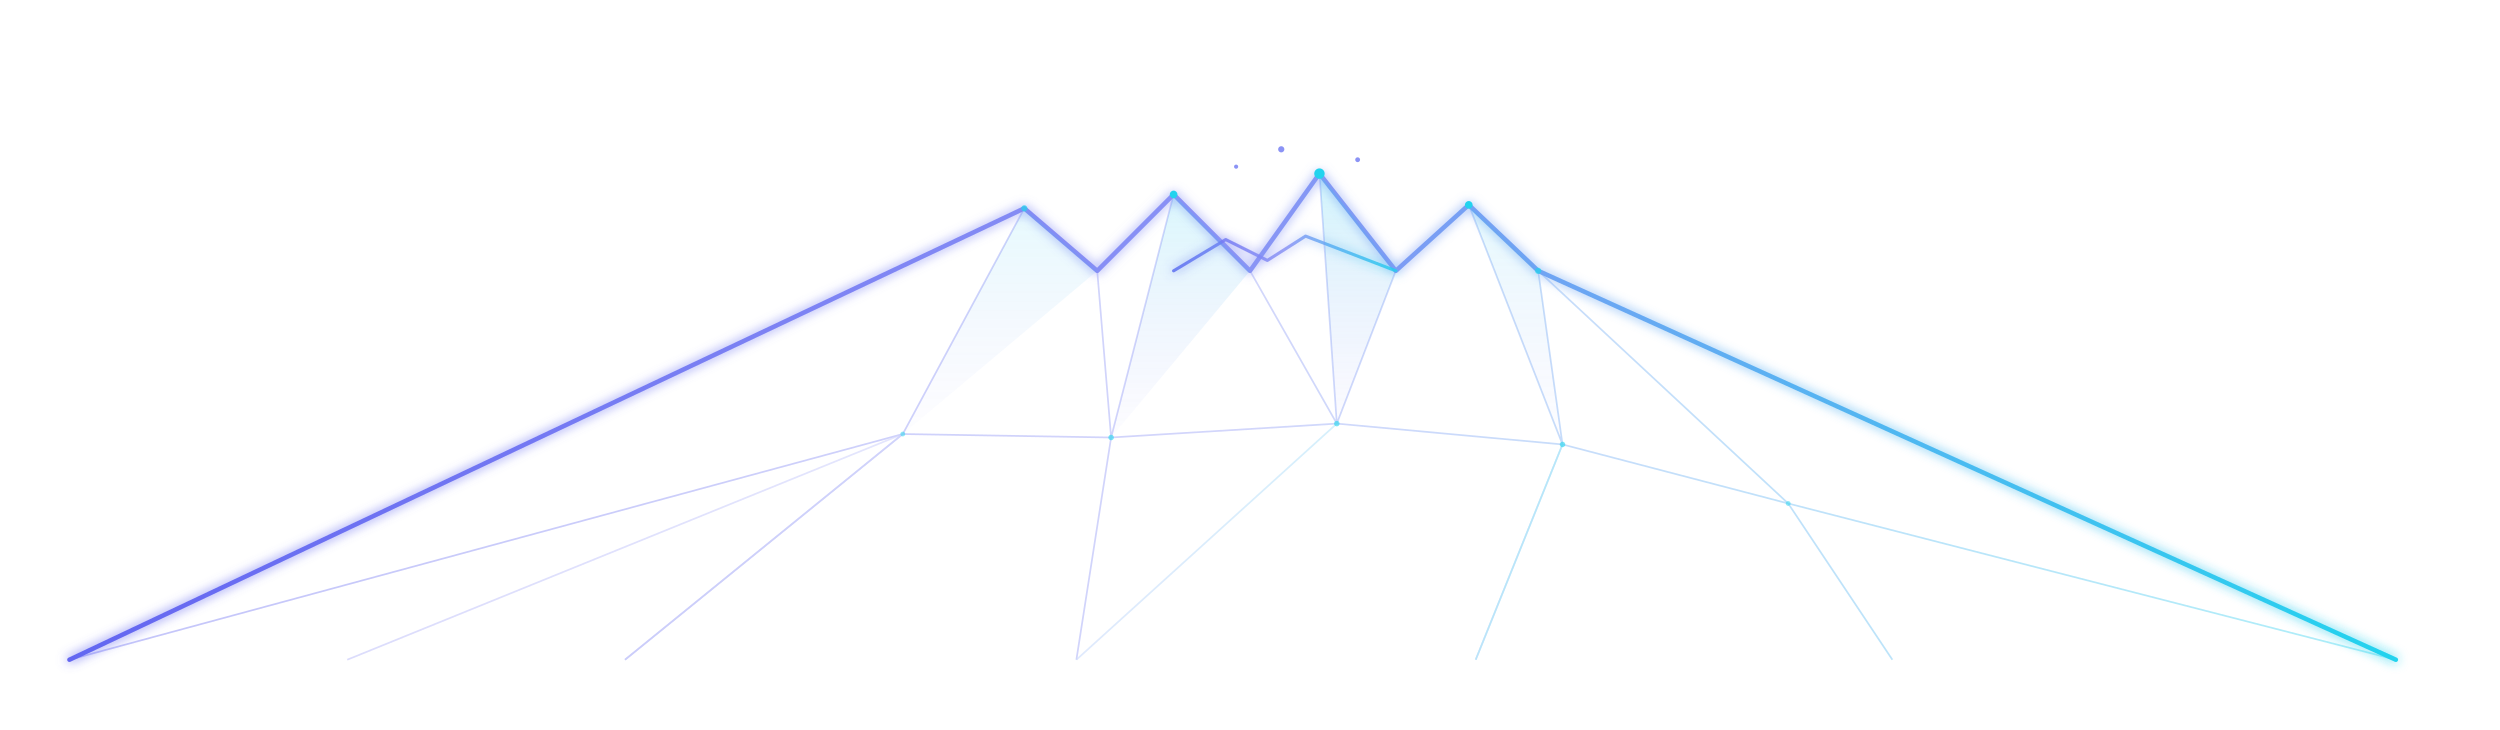
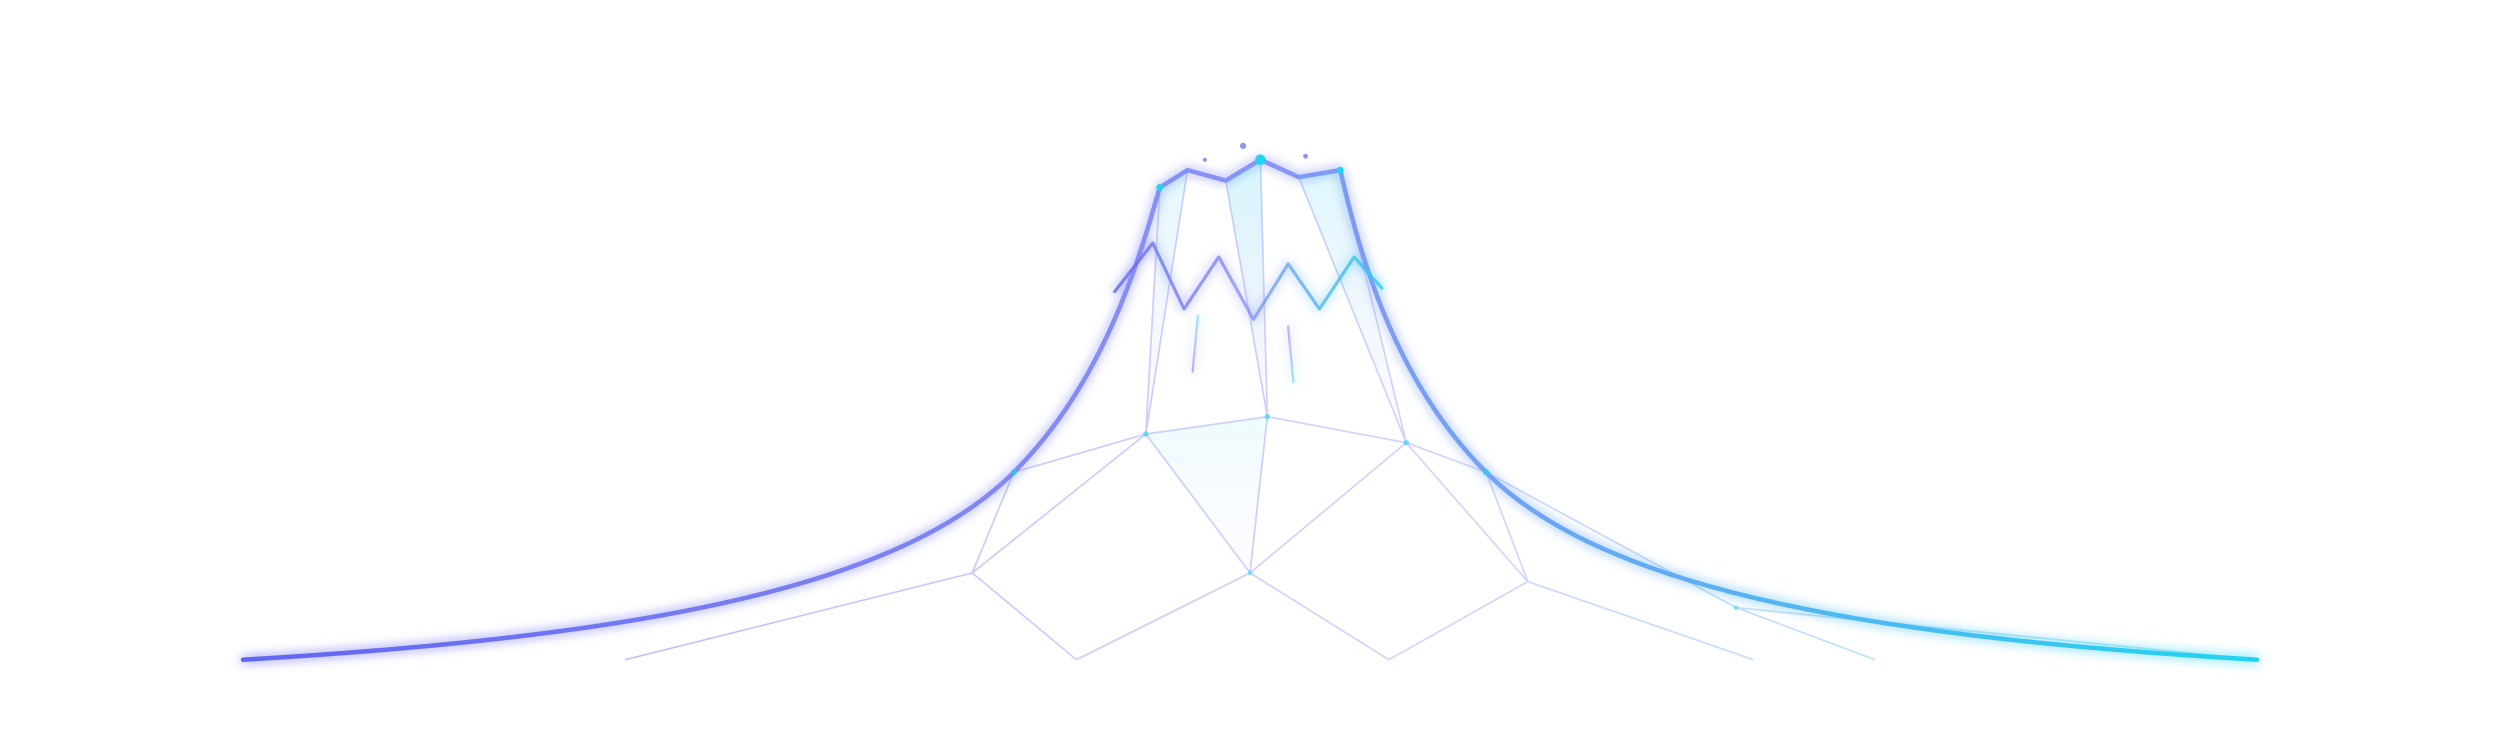
<svg xmlns="http://www.w3.org/2000/svg" viewBox="0 0 1440 420" preserveAspectRatio="xMidYMax meet" role="img" aria-hidden="true" focusable="false">
  <defs>
    <linearGradient id="fujiGrad" x1="0" y1="0" x2="1" y2="0">
      <stop offset="0%" stop-color="#6366F1" />
      <stop offset="50%" stop-color="#8B93F5" />
      <stop offset="100%" stop-color="#22D3EE" />
    </linearGradient>
    <linearGradient id="fujiGradV" x1="0" y1="0" x2="0" y2="1">
      <stop offset="0%" stop-color="#22D3EE" stop-opacity="0.55" />
      <stop offset="100%" stop-color="#6366F1" stop-opacity="0.05" />
    </linearGradient>
    <filter id="fujiGlow" x="-20%" y="-40%" width="140%" height="180%">
      <feGaussianBlur stdDeviation="3" result="blur" />
      <feMerge>
        <feMergeNode in="blur" />
        <feMergeNode in="SourceGraphic" />
      </feMerge>
    </filter>
    <style>
      .fj-dot { animation: fjPulse 2.8s ease-in-out infinite; transform-box: fill-box; transform-origin: center; }
      .fj-dot.d2 { animation-delay: 0.9s; }
      .fj-dot.d3 { animation-delay: 1.7s; }
      .fj-rise { animation: fjRise 7s linear infinite; }
      .fj-rise.r2 { animation-delay: 2.3s; }
      .fj-rise.r3 { animation-delay: 4.6s; }
      @keyframes fjPulse { 0%,100% { opacity: 0.45; } 50% { opacity: 1; } }
      @keyframes fjRise { 0% { transform: translateY(0); opacity: 0; } 15% { opacity: 0.9; } 100% { transform: translateY(-110px); opacity: 0; } }
      @media (prefers-reduced-motion: reduce) { .fj-dot, .fj-rise { animation: none; } }
    </style>
  </defs>
  <g fill="none" stroke="url(#fujiGrad)" stroke-linecap="round" stroke-linejoin="round" filter="url(#fujiGlow)">
-     <path d="M40,380 L590,120 L632,156 L676,112 L720,156 L760,100 L804,156 L846,118 L886,156 L1380,380" stroke-width="2.6" />
-     <path d="M676,156 L706,138 L730,150 L752,136 L804,156" opacity="0.85" stroke-width="1.8" />
+     <path d="M140,380              C380,366 520,336 584,272              C636,220 656,150 668,108              L684,98 L706,104 L726,92 L748,102 L772,98              C784,150 804,220 856,272              C920,336 1060,366 1300,380" stroke-width="2.6" />
+     <path d="M642,168 L664,140 L682,178 L702,148 L722,184 L742,152 L760,178 L780,148 L796,166" opacity="0.8" stroke-width="1.8" />
+     <path d="M690,182 L687,214" opacity="0.45" stroke-width="1.4" />
+     <path d="M742,188 L745,220" opacity="0.45" stroke-width="1.4" />
  </g>
  <g fill="none" stroke="url(#fujiGrad)" stroke-width="1" opacity="0.38">
-     <path d="M590,120 L520,250 L40,380 M520,250 L360,380 M520,250 L640,252 L632,156 M676,112 L640,252 M640,252 L620,380 M640,252 L770,244 L720,156 M760,100 L770,244 M770,244 L804,156 M770,244 L900,256 L846,118 M886,156 L900,256 M900,256 L850,380 M900,256 L1030,290 L1380,380 M1030,290 L1090,380 M520,250 L590,120 M1030,290 L886,156" />
-     <path d="M360,380 L520,250 M620,380 L770,244 M850,380 L900,256 M200,380 L520,250" opacity="0.6" />
+     <path d="M668,108 L660,250 M684,98 L660,250 M726,92 L730,240 M706,104 L730,240 M772,98 L810,255 M748,102 L810,255              M660,250 L730,240 L810,255              M584,272 L660,250 M856,272 L810,255              M660,250 L560,330 M660,250 L720,330 M730,240 L720,330 M810,255 L720,330 M810,255 L880,335              M584,272 L560,330 M856,272 L880,335              M560,330 L360,380 M560,330 L620,380 M720,330 L620,380 M720,330 L800,380 M880,335 L800,380 M880,335 L1010,380              M856,272 L1000,350 L1300,380 M1000,350 L1080,380" />
  </g>
  <g stroke="none">
-     <polygon points="676,112 720,156 640,252" fill="url(#fujiGradV)" opacity="0.30" />
-     <polygon points="760,100 804,156 770,244" fill="url(#fujiGradV)" opacity="0.38" />
-     <polygon points="846,118 886,156 900,256" fill="url(#fujiGradV)" opacity="0.22" />
-     <polygon points="590,120 632,156 520,250" fill="url(#fujiGradV)" opacity="0.20" />
+     <polygon points="706,104 726,92 730,240" fill="url(#fujiGradV)" opacity="0.34" />
+     <polygon points="748,102 772,98 810,255" fill="url(#fujiGradV)" opacity="0.26" />
+     <polygon points="668,108 684,98 660,250" fill="url(#fujiGradV)" opacity="0.22" />
+     <polygon points="660,250 730,240 720,330" fill="url(#fujiGradV)" opacity="0.14" />
  </g>
  <line x1="0" y1="380" x2="1440" y2="380" stroke="url(#fujiGrad)" stroke-width="1" opacity="0.22" />
  <g stroke="url(#fujiGrad)" stroke-width="1" fill="none" opacity="0.20" stroke-dasharray="6 10">
-     <path d="M300,330 L1160,330" />
-     <path d="M420,270 L1040,270" />
-     <path d="M540,205 L940,205" />
+     <path d="M340,330 L1100,330" />
+     <path d="M470,270 L1000,270" />
+     <path d="M560,200 L900,200" />
  </g>
  <g fill="#22D3EE">
-     <circle class="fj-dot" cx="760" cy="100" r="3" />
-     <circle class="fj-dot d2" cx="676" cy="112" r="2.2" />
-     <circle class="fj-dot d3" cx="846" cy="118" r="2.2" />
-     <circle class="fj-dot d2" cx="590" cy="120" r="1.8" opacity="0.7" />
-     <circle class="fj-dot d3" cx="886" cy="156" r="1.8" opacity="0.7" />
-     <circle class="fj-dot" cx="640" cy="252" r="1.6" opacity="0.6" />
-     <circle class="fj-dot d2" cx="770" cy="244" r="1.6" opacity="0.6" />
-     <circle class="fj-dot d3" cx="900" cy="256" r="1.6" opacity="0.6" />
-     <circle class="fj-dot" cx="520" cy="250" r="1.4" opacity="0.5" />
-     <circle class="fj-dot d3" cx="1030" cy="290" r="1.4" opacity="0.5" />
+     <circle class="fj-dot" cx="726" cy="92" r="3" />
+     <circle class="fj-dot d2" cx="668" cy="108" r="2" />
+     <circle class="fj-dot d3" cx="772" cy="98" r="2" />
+     <circle class="fj-dot d2" cx="584" cy="272" r="1.8" opacity="0.7" />
+     <circle class="fj-dot d3" cx="856" cy="272" r="1.8" opacity="0.7" />
+     <circle class="fj-dot" cx="660" cy="250" r="1.6" opacity="0.6" />
+     <circle class="fj-dot d2" cx="730" cy="240" r="1.6" opacity="0.6" />
+     <circle class="fj-dot d3" cx="810" cy="255" r="1.6" opacity="0.6" />
+     <circle class="fj-dot" cx="720" cy="330" r="1.4" opacity="0.5" />
+     <circle class="fj-dot d3" cx="1000" cy="350" r="1.4" opacity="0.5" />
  </g>
  <g fill="#8B93F5">
-     <circle class="fj-rise" cx="738" cy="86" r="1.8" />
-     <circle class="fj-rise r2" cx="782" cy="92" r="1.4" />
-     <circle class="fj-rise r3" cx="712" cy="96" r="1.2" />
+     <circle class="fj-rise" cx="716" cy="84" r="1.8" />
+     <circle class="fj-rise r2" cx="752" cy="90" r="1.4" />
+     <circle class="fj-rise r3" cx="694" cy="92" r="1.2" />
  </g>
</svg>
